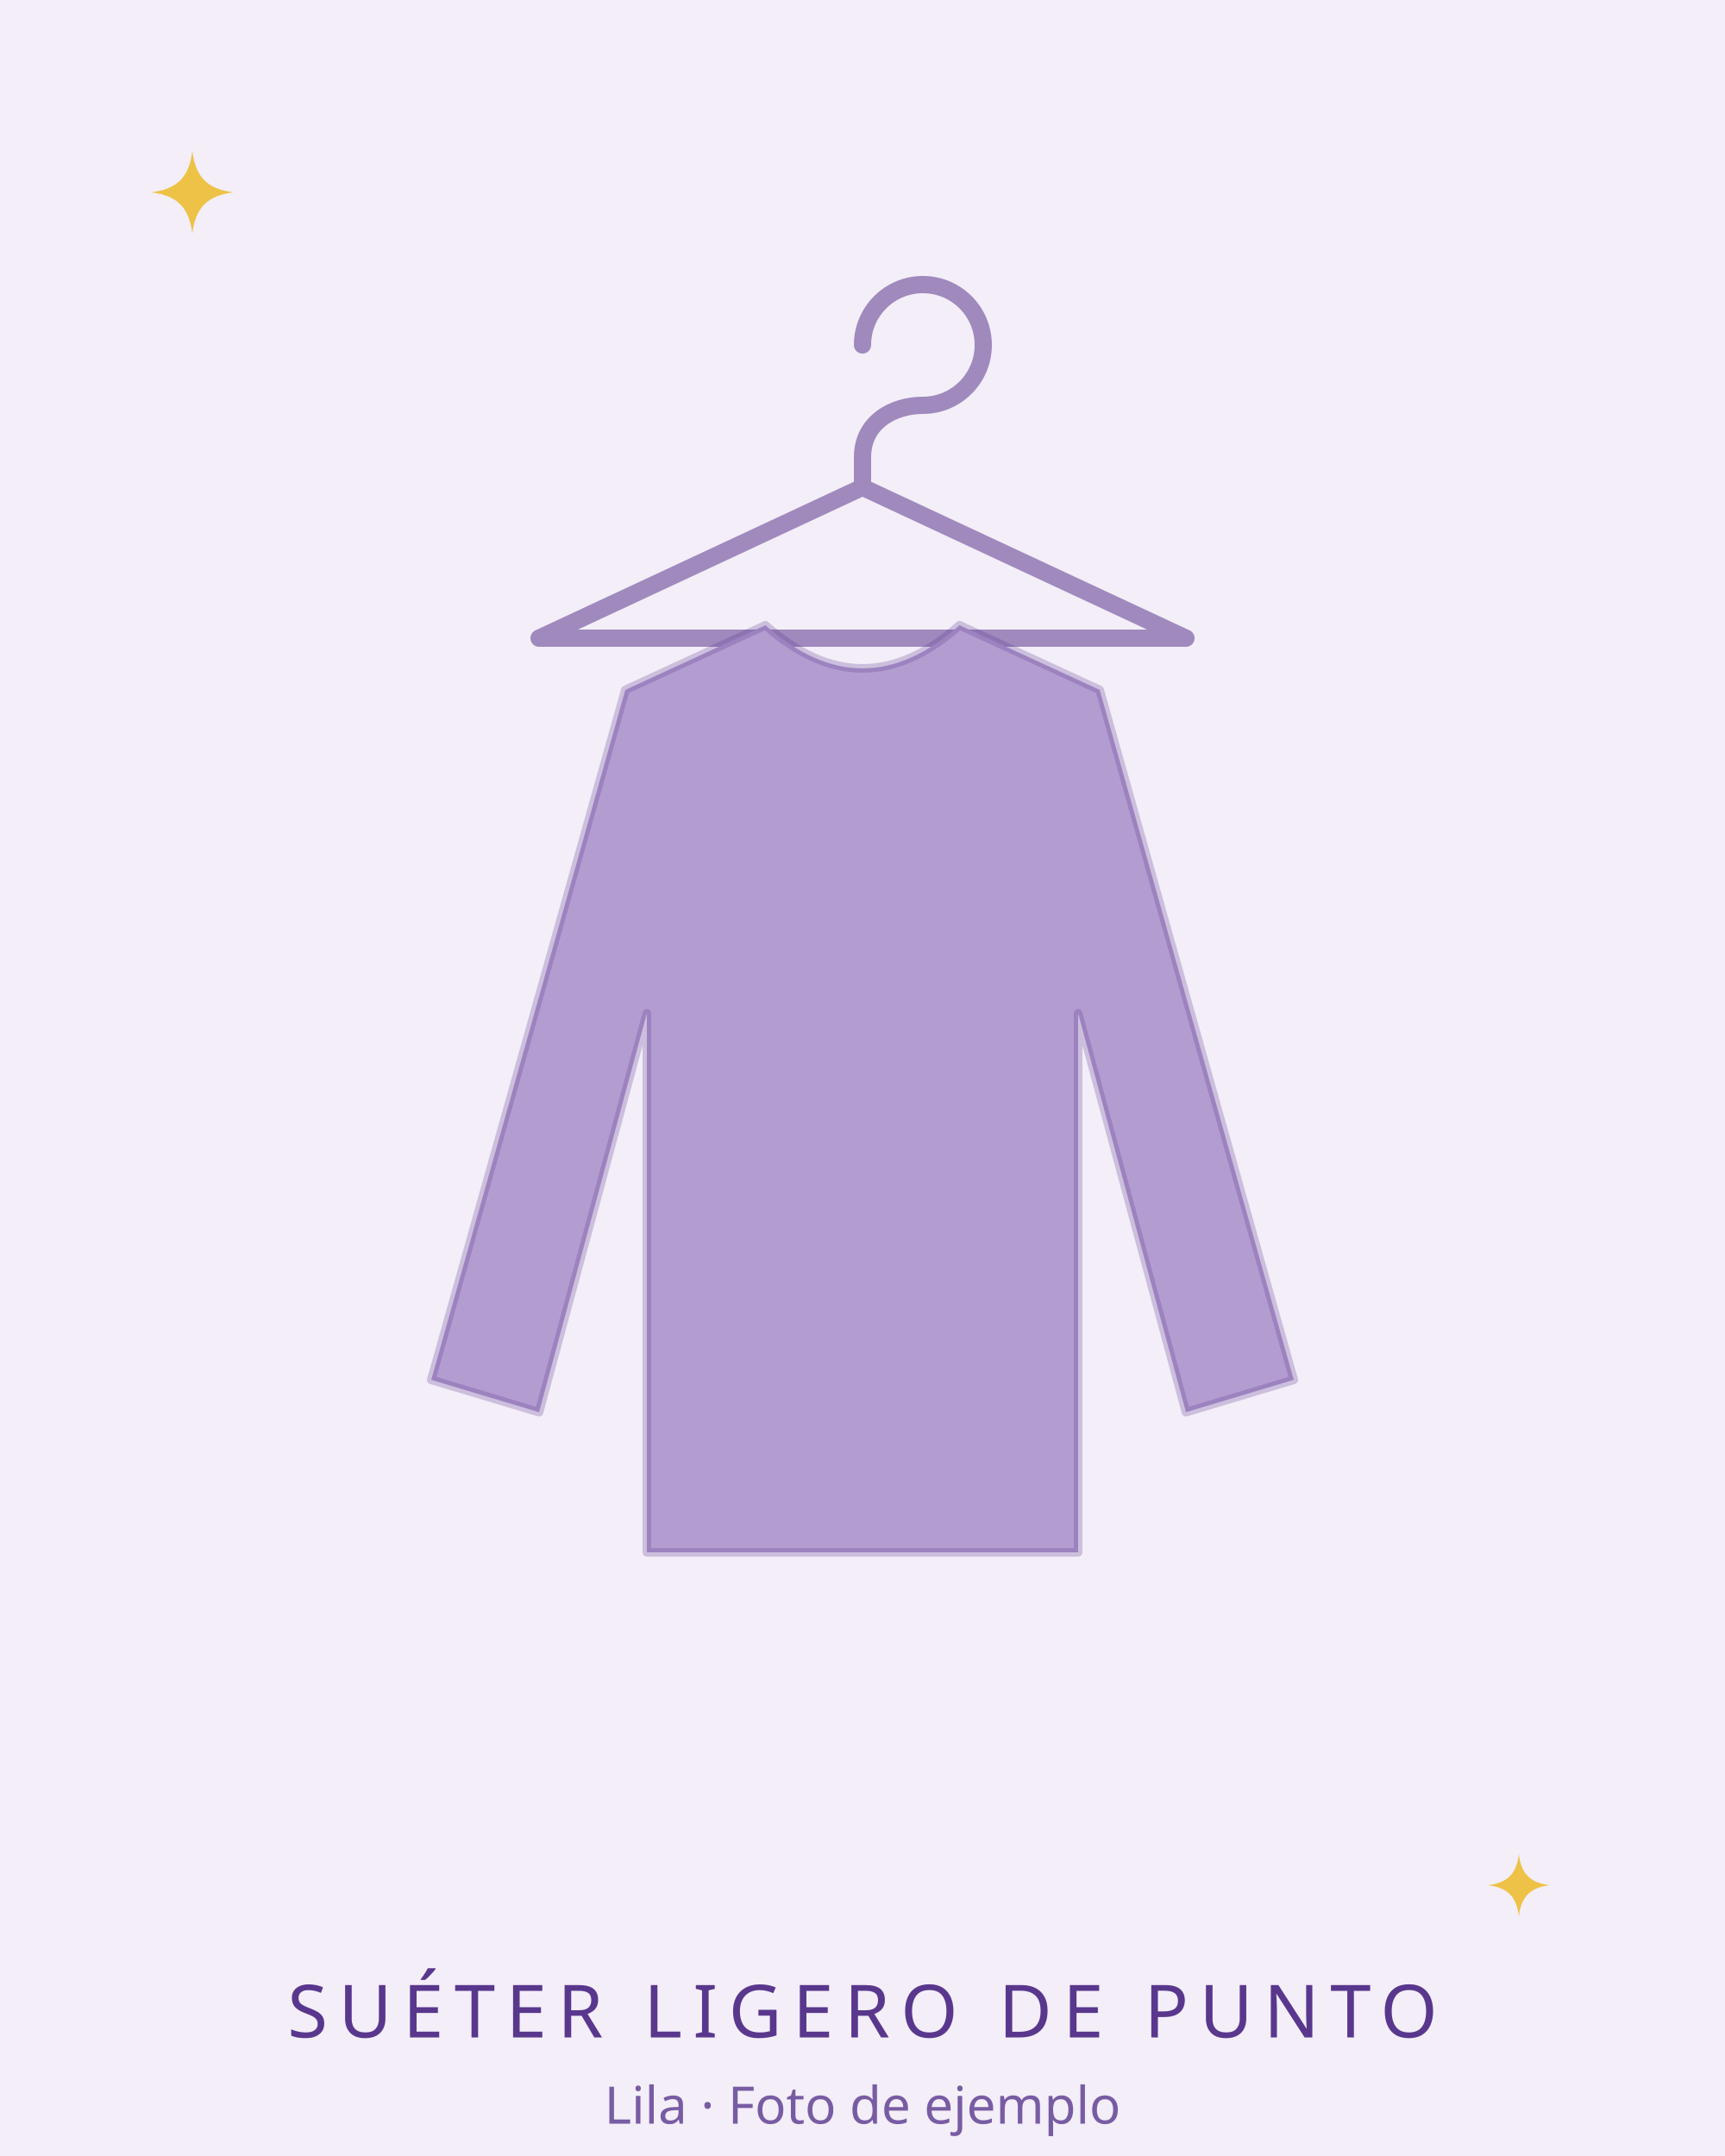
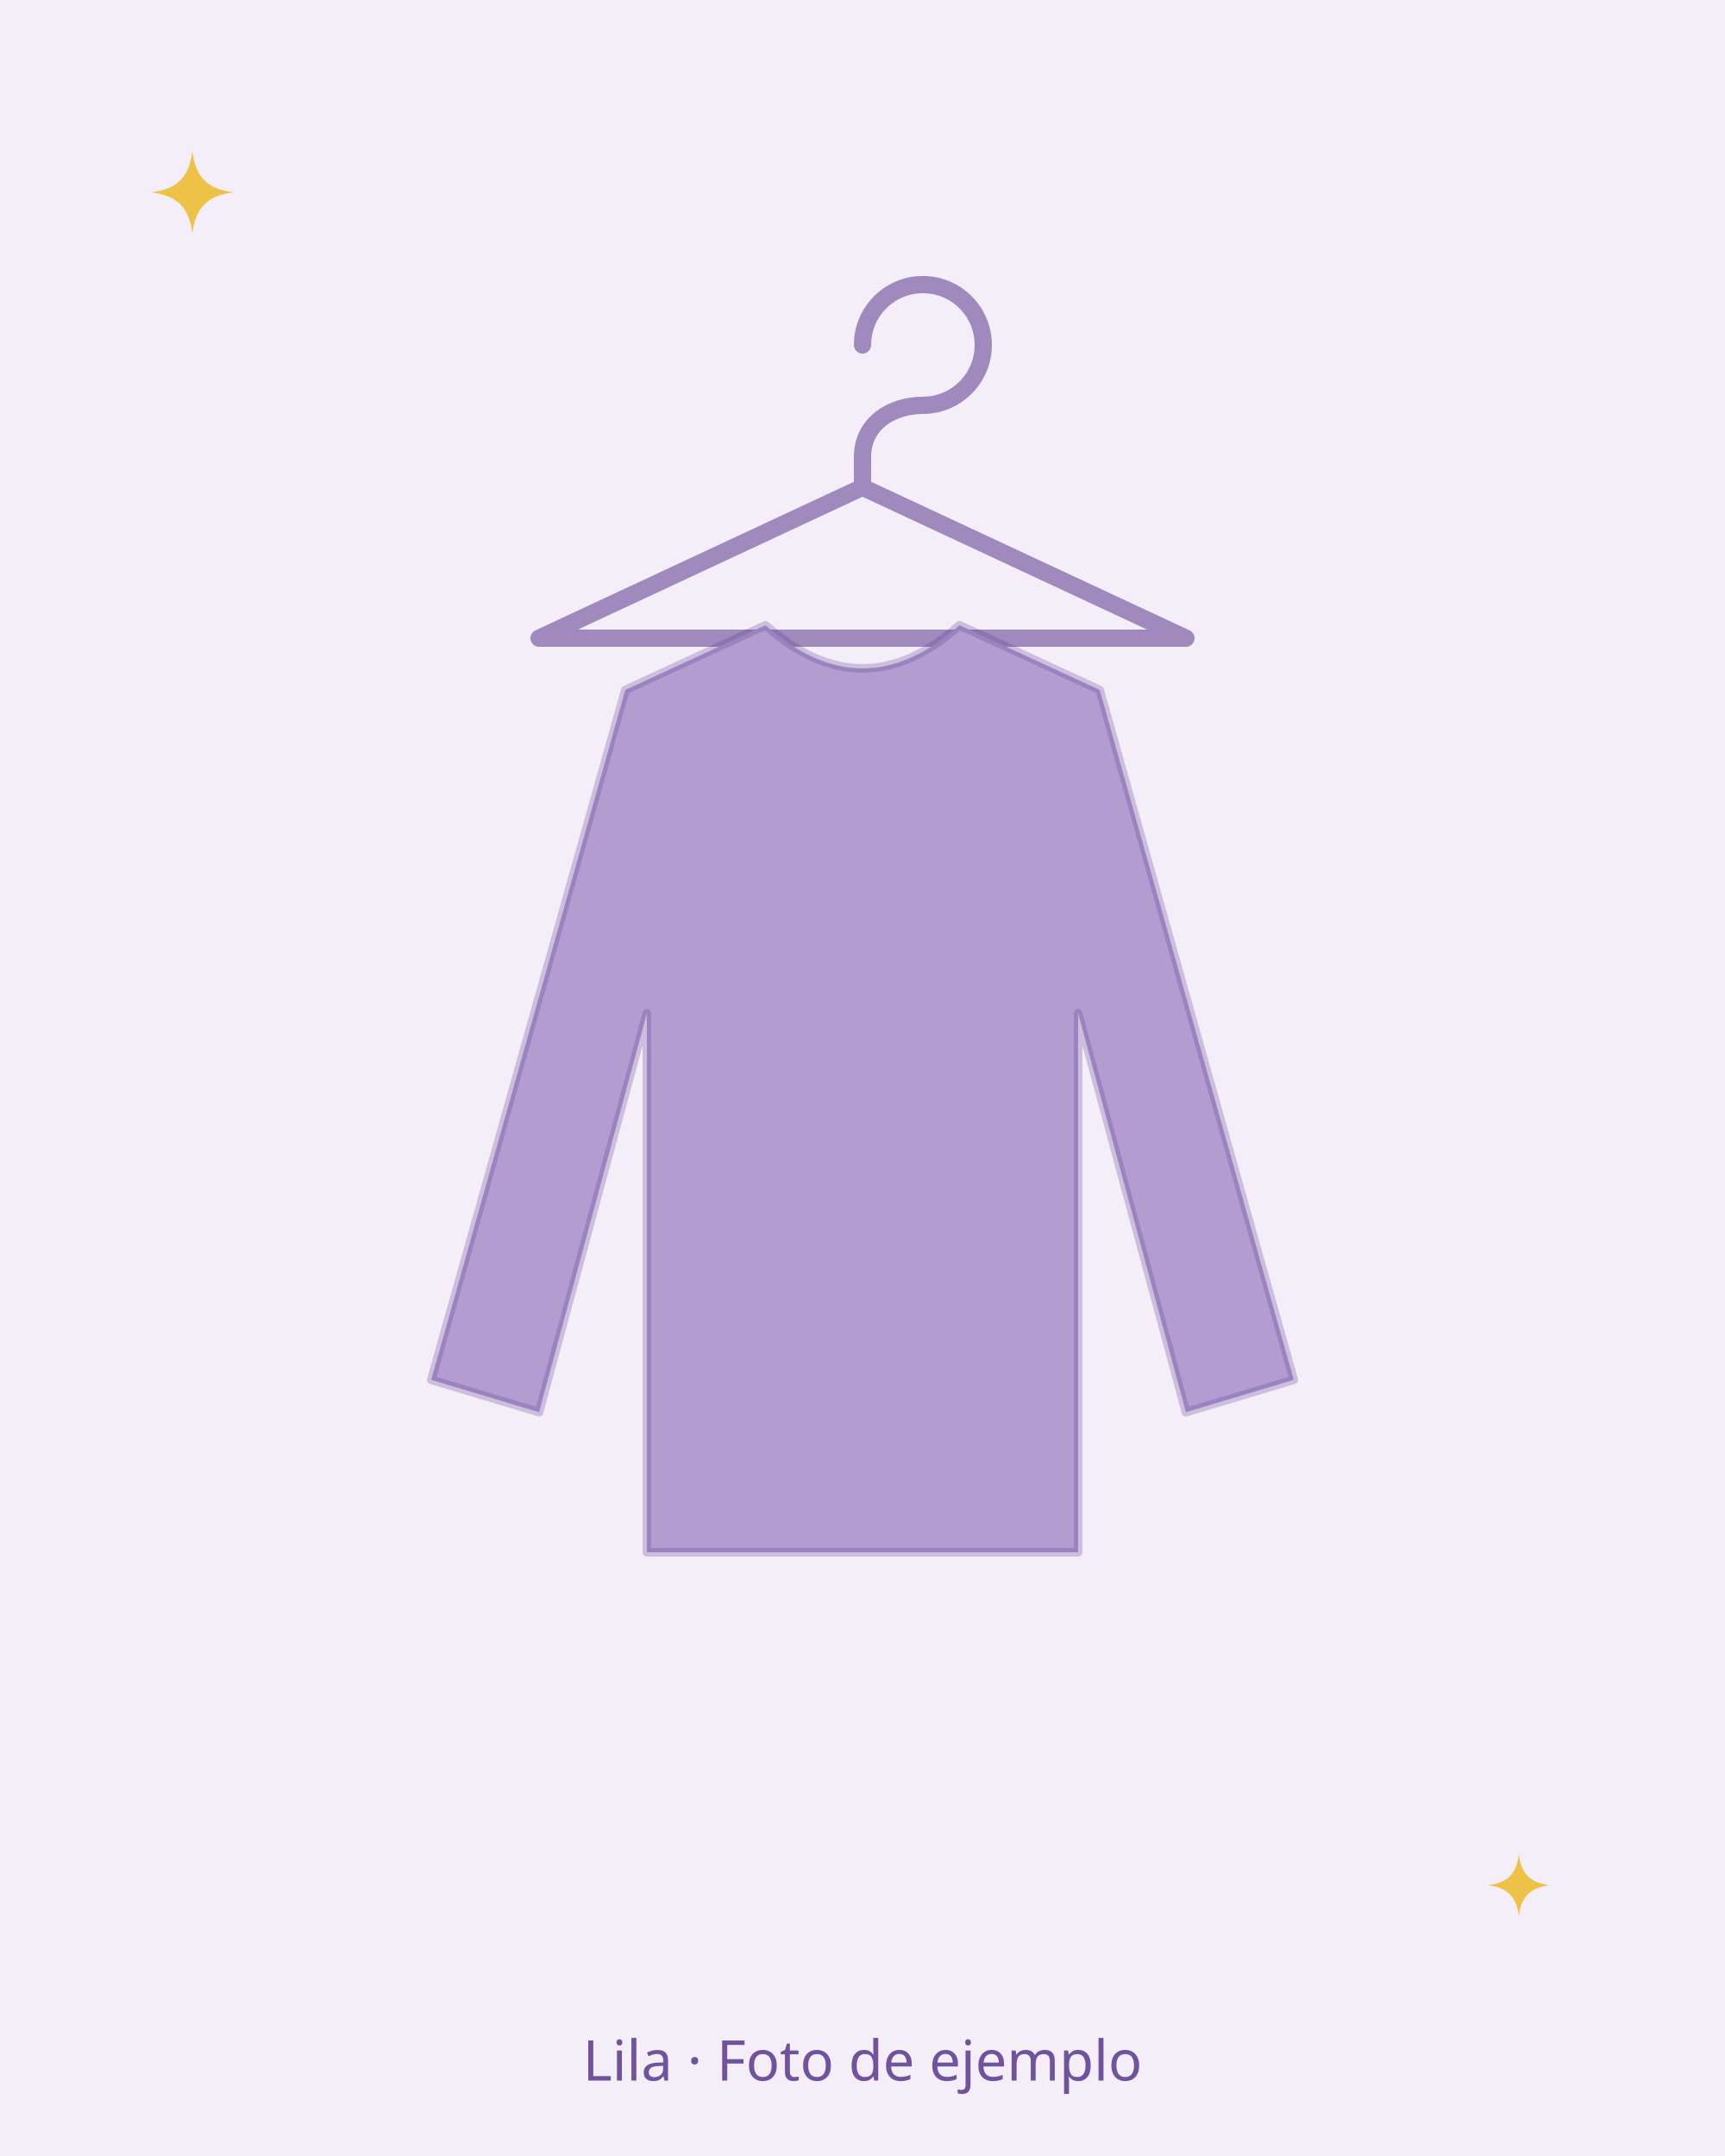
<svg xmlns="http://www.w3.org/2000/svg" viewBox="0 0 800 1000" width="800" height="1000">
  <rect width="800" height="1000" fill="#F3EEF8" />
  <path transform="translate(70 70) scale(1.6)" d="M12 0C12.9 7.6 16.4 11.1 24 12 16.4 12.9 12.9 16.4 12 24 11.1 16.4 7.6 12.9 0 12 7.6 11.1 11.1 7.6 12 0Z" fill="#EDC246" />
  <path transform="translate(690 860) scale(1.2)" d="M12 0C12.9 7.6 16.4 11.1 24 12 16.4 12.9 12.9 16.4 12 24 11.1 16.4 7.6 12.9 0 12 7.6 11.1 11.1 7.6 12 0Z" fill="#EDC246" />
  <path d="M400 160 a28 28 0 1 1 28 28 c-14 0 -28 8 -28 24 v14 l-150 70 h300 l-150 -70" fill="none" stroke="#59378D" stroke-width="8" stroke-linecap="round" stroke-linejoin="round" opacity="0.55" />
  <g>
    <path d="M290 320 L355 290 Q400 330 445 290 L510 320 L600 640 L550 655 L500 470 V720 H300 V470 L250 655 L200 640 Z" fill="#B39CD0" stroke="#59378D" stroke-opacity="0.25" stroke-width="4" stroke-linejoin="round" />
  </g>
-   <text x="400" y="945" text-anchor="middle" font-family="Josefin Sans, Montserrat, sans-serif" font-size="34" letter-spacing="5" fill="#59378D">SUÉTER LIGERO DE PUNTO</text>
-   <text x="400" y="985" text-anchor="middle" font-family="Montserrat, sans-serif" font-size="24" fill="#59378D" opacity="0.8">Lila · Foto de ejemplo</text>
+   <text x="400" y="965" text-anchor="middle" font-family="Montserrat, sans-serif" font-size="26" fill="#59378D" opacity="0.85">Lila · Foto de ejemplo</text>
</svg>
